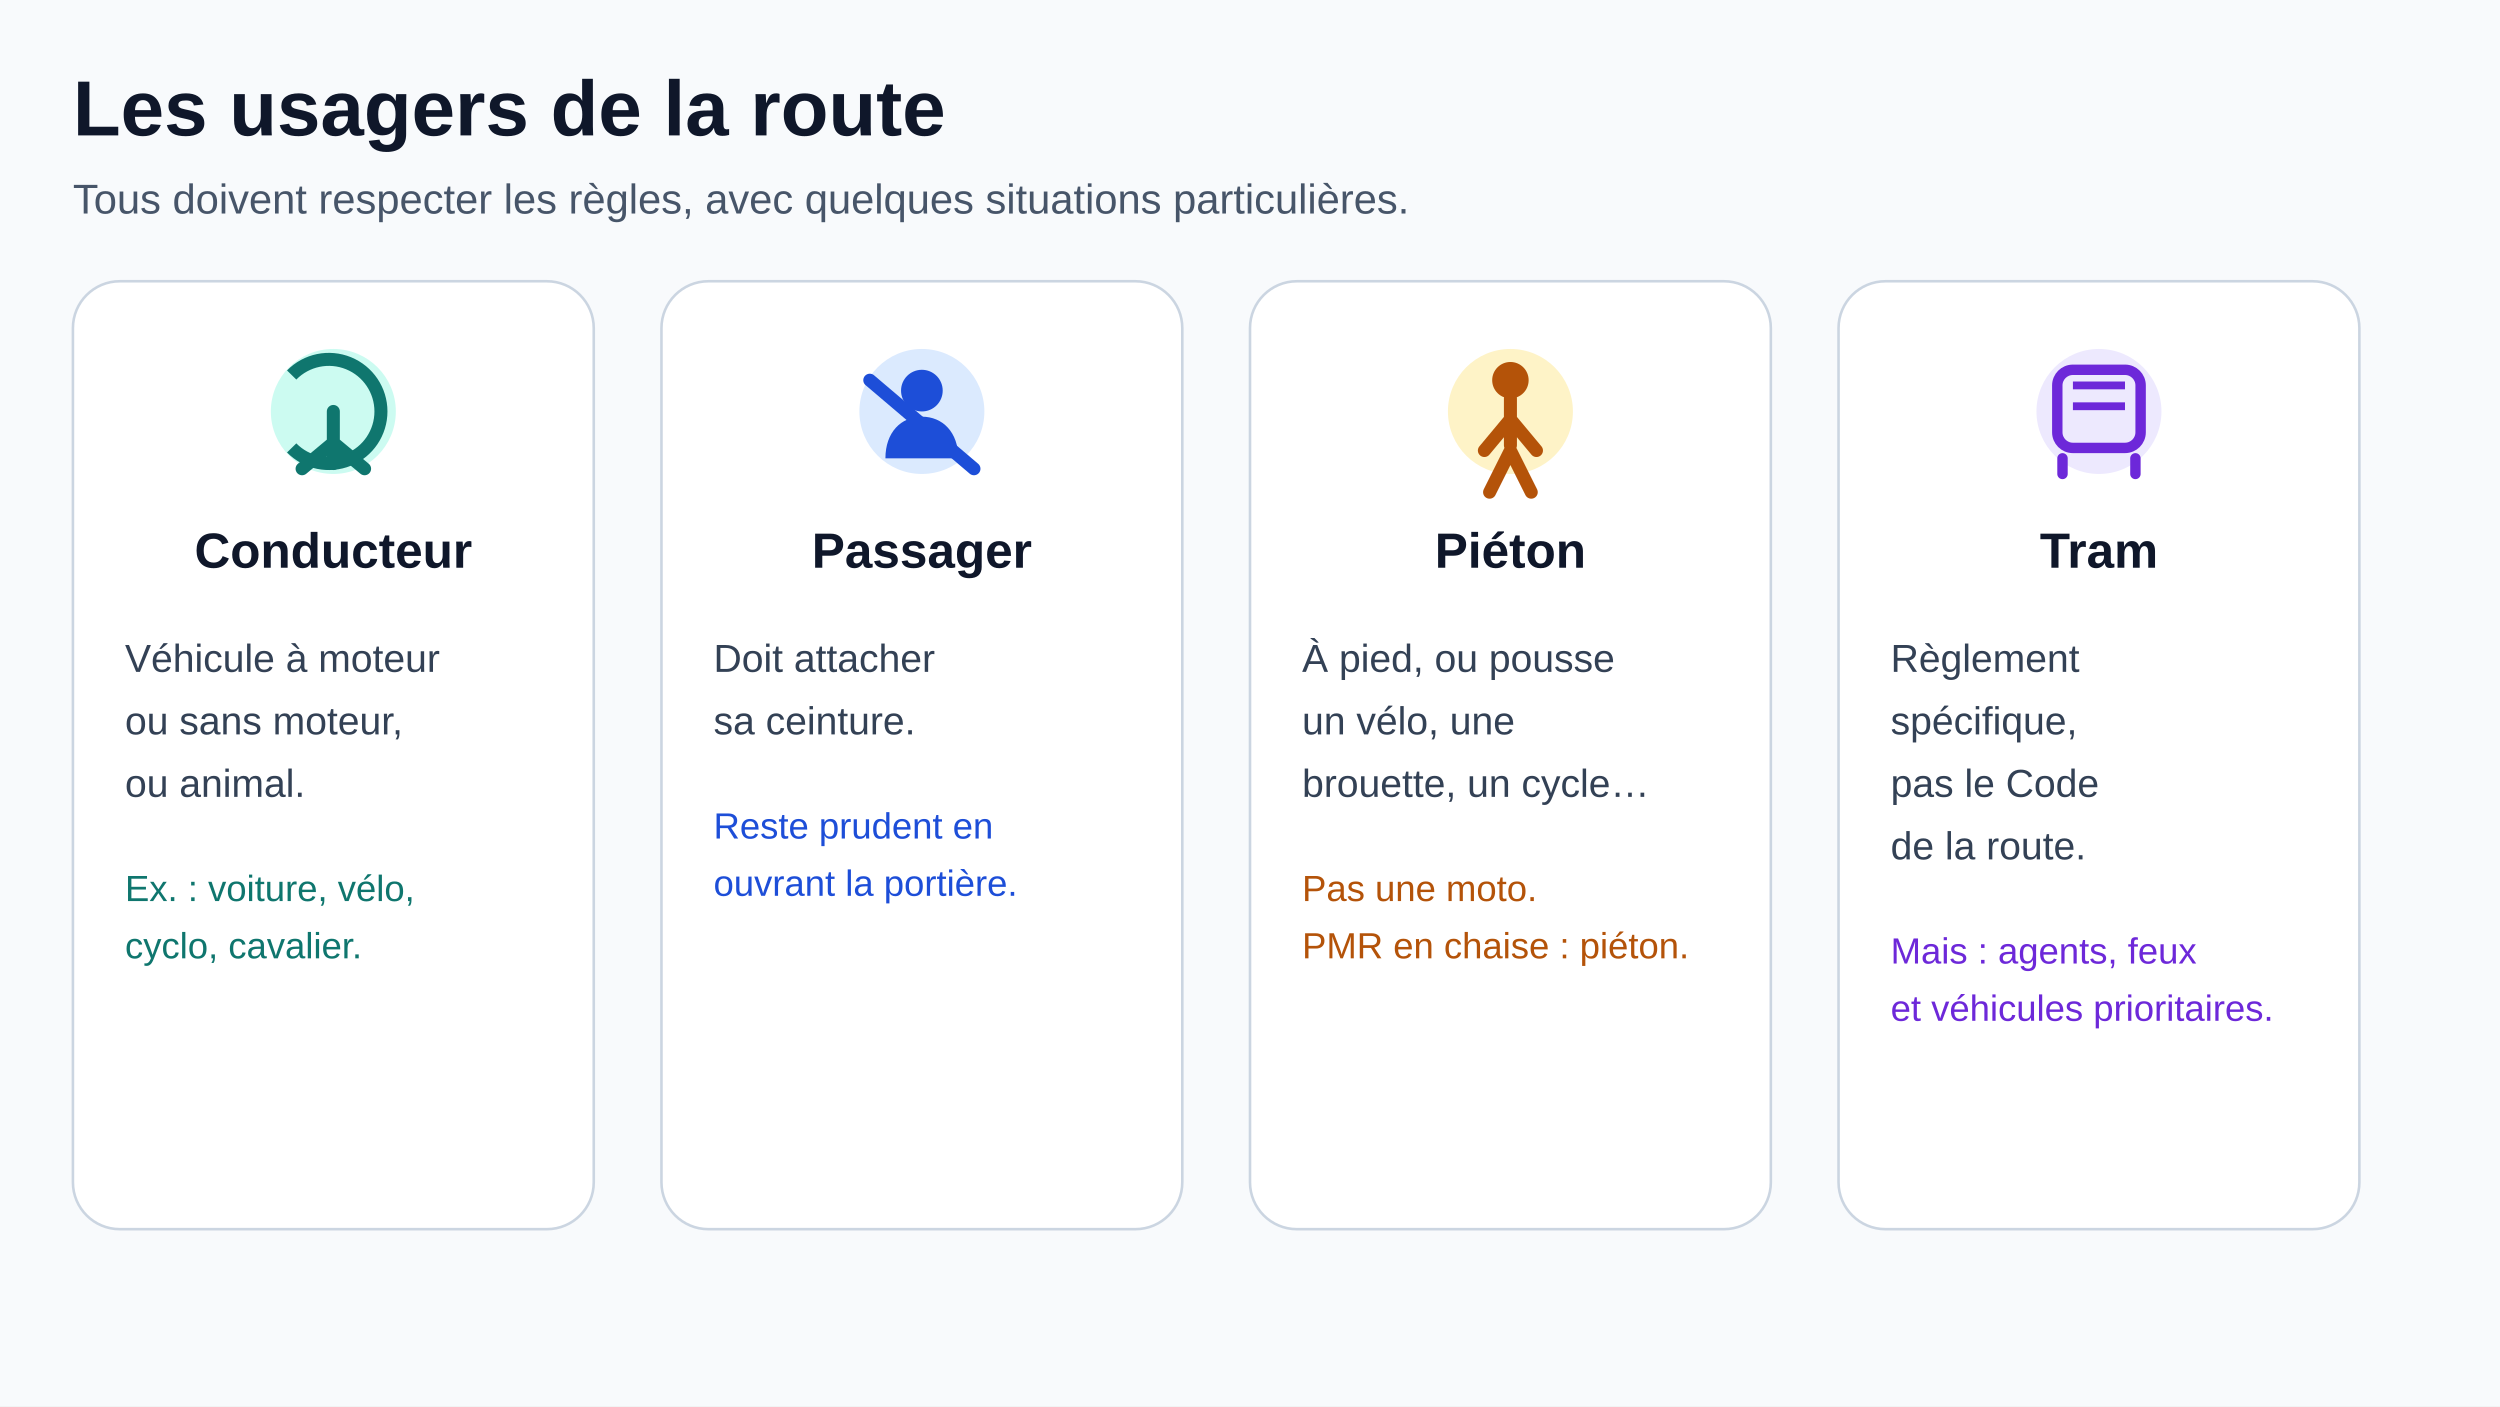
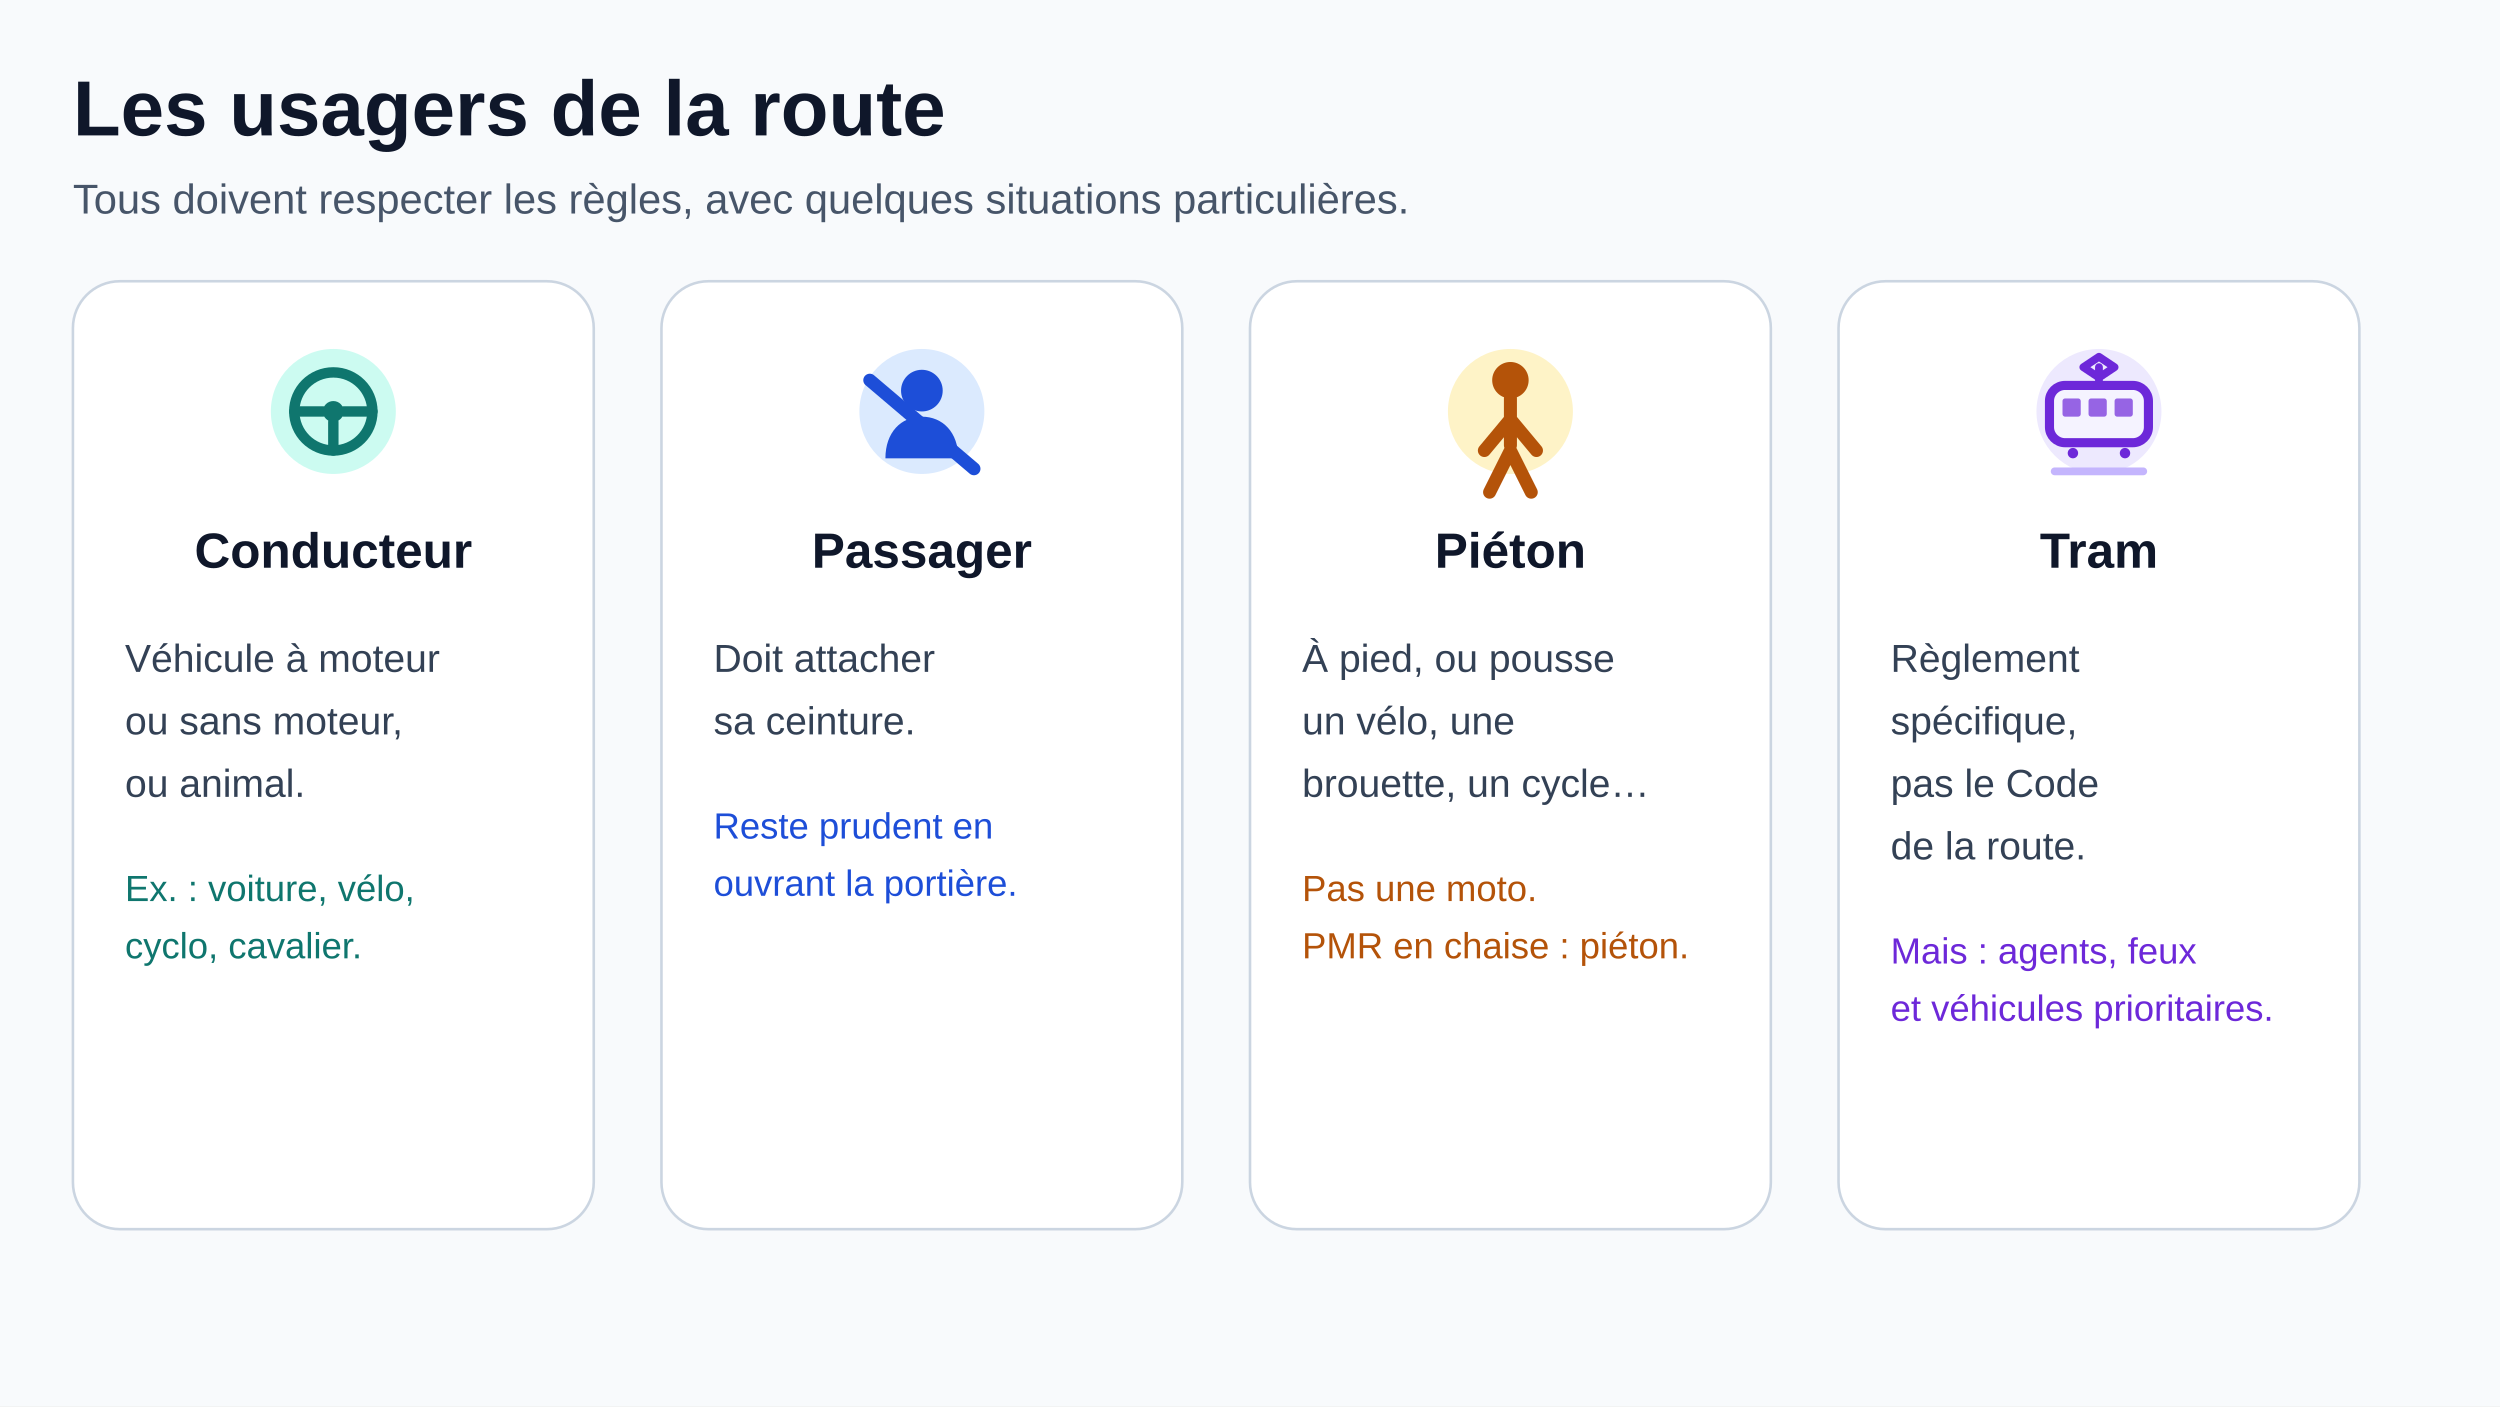
<svg xmlns="http://www.w3.org/2000/svg" viewBox="0 0 960 540" role="img" aria-labelledby="titre usagers">
  <rect width="960" height="540" fill="#f8fafc" />
  <text x="28" y="52" font-family="Arial, Helvetica, sans-serif" font-size="30" font-weight="700" fill="#0f172a">Les usagers de la route</text>
  <text x="28" y="82" font-family="Arial, Helvetica, sans-serif" font-size="16" fill="#475569">Tous doivent respecter les règles, avec quelques situations particulières.</text>
  <g>
    <rect x="28" y="108" width="200" height="364" rx="18" fill="#ffffff" stroke="#cbd5e1" />
    <circle cx="128" cy="158" r="24" fill="#ccfbf1" />
-     <path d="M112 144a20 20 0 1 1 0 28" fill="none" stroke="#0f766e" stroke-width="5" />
-     <path d="M128 158v20m0-8-12 10m12-10 12 10" fill="none" stroke="#0f766e" stroke-width="5" stroke-linecap="round" />
+     <circle cx="128" cy="158" r="15" fill="none" stroke="#0f766e" stroke-width="4" />
+     <circle cx="128" cy="158" r="4" fill="#0f766e" />
+     <path d="M113 158h11M132 158h11M128 162v11" fill="none" stroke="#0f766e" stroke-width="4" stroke-linecap="round" />
    <text x="128" y="218" text-anchor="middle" font-family="Arial, Helvetica, sans-serif" font-size="19" font-weight="700" fill="#0f172a">Conducteur</text>
    <text x="48" y="258" font-family="Arial, Helvetica, sans-serif" font-size="15" fill="#334155">Véhicule à moteur</text>
    <text x="48" y="282" font-family="Arial, Helvetica, sans-serif" font-size="15" fill="#334155">ou sans moteur,</text>
    <text x="48" y="306" font-family="Arial, Helvetica, sans-serif" font-size="15" fill="#334155">ou animal.</text>
    <text x="48" y="346" font-family="Arial, Helvetica, sans-serif" font-size="14" fill="#0f766e">Ex. : voiture, vélo,</text>
    <text x="48" y="368" font-family="Arial, Helvetica, sans-serif" font-size="14" fill="#0f766e">cyclo, cavalier.</text>
  </g>
  <g>
    <rect x="254" y="108" width="200" height="364" rx="18" fill="#ffffff" stroke="#cbd5e1" />
    <circle cx="354" cy="158" r="24" fill="#dbeafe" />
    <circle cx="354" cy="150" r="8" fill="#1d4ed8" />
    <path d="M340 176c0-10 6-16 14-16s14 6 14 16" fill="#1d4ed8" />
    <path d="M334 146l40 34" stroke="#1d4ed8" stroke-width="5" stroke-linecap="round" />
    <text x="354" y="218" text-anchor="middle" font-family="Arial, Helvetica, sans-serif" font-size="19" font-weight="700" fill="#0f172a">Passager</text>
    <text x="274" y="258" font-family="Arial, Helvetica, sans-serif" font-size="15" fill="#334155">Doit attacher</text>
    <text x="274" y="282" font-family="Arial, Helvetica, sans-serif" font-size="15" fill="#334155">sa ceinture.</text>
    <text x="274" y="322" font-family="Arial, Helvetica, sans-serif" font-size="14" fill="#1d4ed8">Reste prudent en</text>
    <text x="274" y="344" font-family="Arial, Helvetica, sans-serif" font-size="14" fill="#1d4ed8">ouvrant la portière.</text>
  </g>
  <g>
    <rect x="480" y="108" width="200" height="364" rx="18" fill="#ffffff" stroke="#cbd5e1" />
    <circle cx="580" cy="158" r="24" fill="#fef3c7" />
    <circle cx="580" cy="146" r="7" fill="#b45309" />
    <path d="M580 153v18m0-10-10 12m10-12 10 12m-10 0-8 16m8-16 8 16" fill="none" stroke="#b45309" stroke-width="5" stroke-linecap="round" />
    <text x="580" y="218" text-anchor="middle" font-family="Arial, Helvetica, sans-serif" font-size="19" font-weight="700" fill="#0f172a">Piéton</text>
    <text x="500" y="258" font-family="Arial, Helvetica, sans-serif" font-size="15" fill="#334155">À pied, ou pousse</text>
    <text x="500" y="282" font-family="Arial, Helvetica, sans-serif" font-size="15" fill="#334155">un vélo, une</text>
    <text x="500" y="306" font-family="Arial, Helvetica, sans-serif" font-size="15" fill="#334155">brouette, un cycle…</text>
    <text x="500" y="346" font-family="Arial, Helvetica, sans-serif" font-size="14" fill="#b45309">Pas une moto.</text>
    <text x="500" y="368" font-family="Arial, Helvetica, sans-serif" font-size="14" fill="#b45309">PMR en chaise : piéton.</text>
  </g>
  <g>
    <rect x="706" y="108" width="200" height="364" rx="18" fill="#ffffff" stroke="#cbd5e1" />
    <circle cx="806" cy="158" r="24" fill="#ede9fe" />
-     <rect x="790" y="142" width="32" height="30" rx="6" fill="none" stroke="#6d28d9" stroke-width="4" />
-     <path d="M796 148h20M796 156h20" stroke="#6d28d9" stroke-width="3" />
-     <path d="M792 176v6m28-6v6" stroke="#6d28d9" stroke-width="4" stroke-linecap="round" />
+     <path d="M806 146v-5M800 141l6-4 6 4-6 4z" fill="none" stroke="#6d28d9" stroke-width="3" stroke-linecap="round" stroke-linejoin="round" />
+     <rect x="787" y="148" width="38" height="22" rx="6" fill="#f5f3ff" stroke="#6d28d9" stroke-width="3.5" />
+     <rect x="792" y="153" width="7" height="7" rx="1" fill="#6d28d9" opacity="0.7" />
+     <rect x="802" y="153" width="7" height="7" rx="1" fill="#6d28d9" opacity="0.7" />
+     <rect x="812" y="153" width="7" height="7" rx="1" fill="#6d28d9" opacity="0.7" />
+     <circle cx="796" cy="174" r="2" fill="#6d28d9" />
+     <circle cx="816" cy="174" r="2" fill="#6d28d9" />
+     <path d="M789 181h34" stroke="#c4b5fd" stroke-width="3" stroke-linecap="round" />
    <text x="806" y="218" text-anchor="middle" font-family="Arial, Helvetica, sans-serif" font-size="19" font-weight="700" fill="#0f172a">Tram</text>
    <text x="726" y="258" font-family="Arial, Helvetica, sans-serif" font-size="15" fill="#334155">Règlement</text>
    <text x="726" y="282" font-family="Arial, Helvetica, sans-serif" font-size="15" fill="#334155">spécifique,</text>
    <text x="726" y="306" font-family="Arial, Helvetica, sans-serif" font-size="15" fill="#334155">pas le Code</text>
    <text x="726" y="330" font-family="Arial, Helvetica, sans-serif" font-size="15" fill="#334155">de la route.</text>
    <text x="726" y="370" font-family="Arial, Helvetica, sans-serif" font-size="14" fill="#6d28d9">Mais : agents, feux</text>
    <text x="726" y="392" font-family="Arial, Helvetica, sans-serif" font-size="14" fill="#6d28d9">et véhicules prioritaires.</text>
  </g>
</svg>
